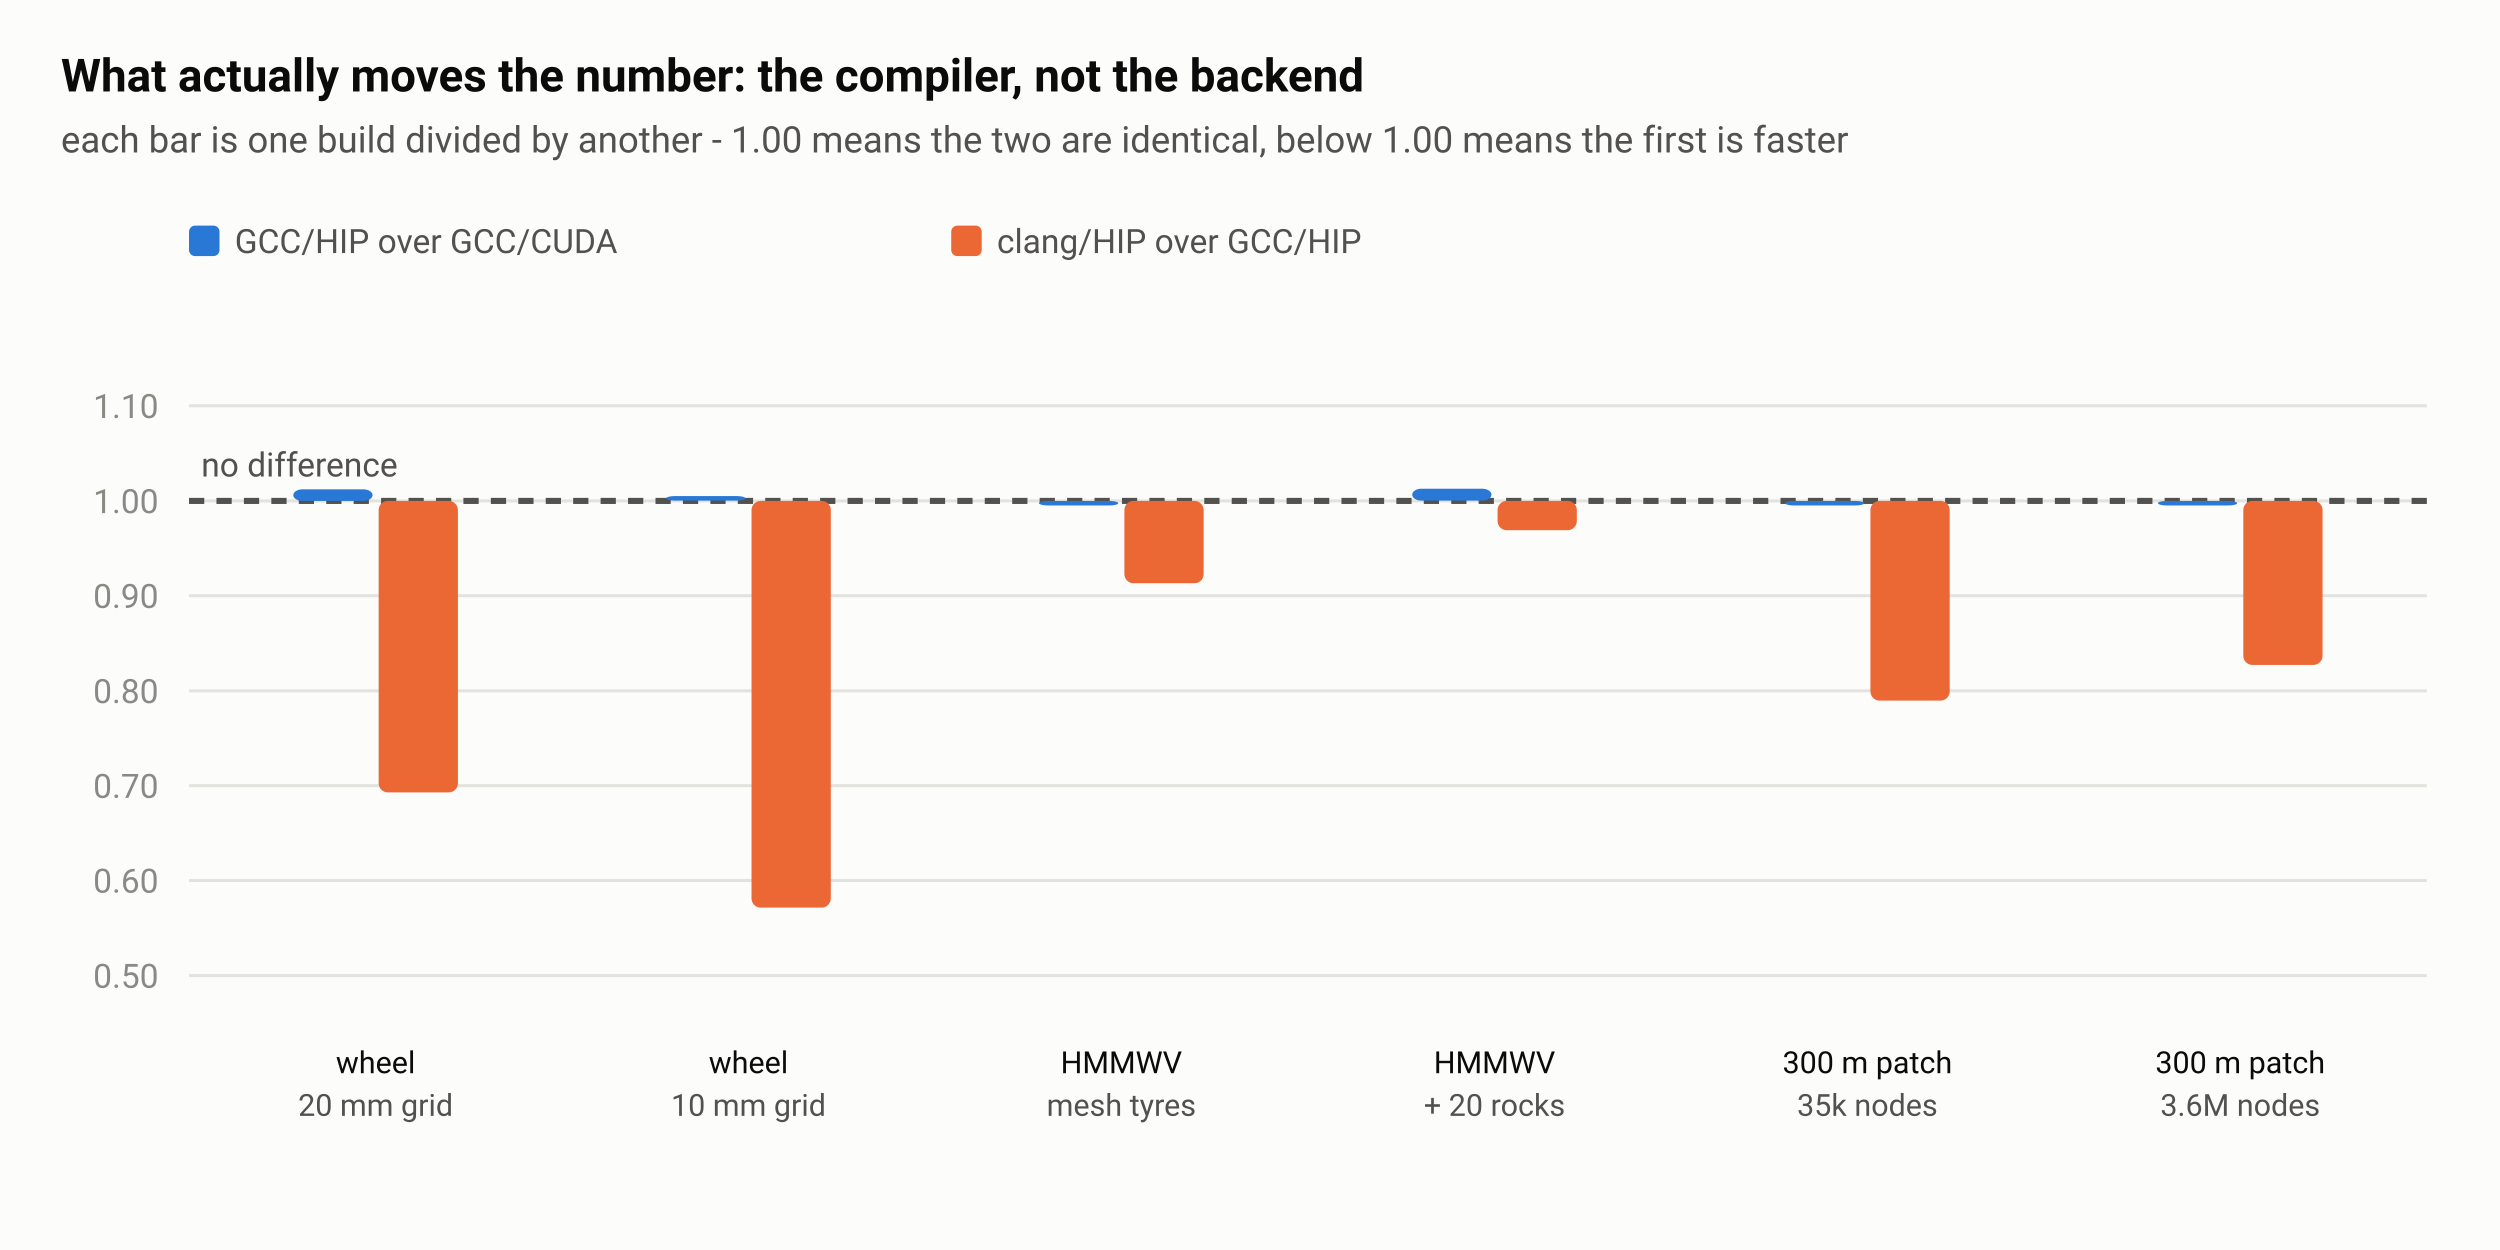
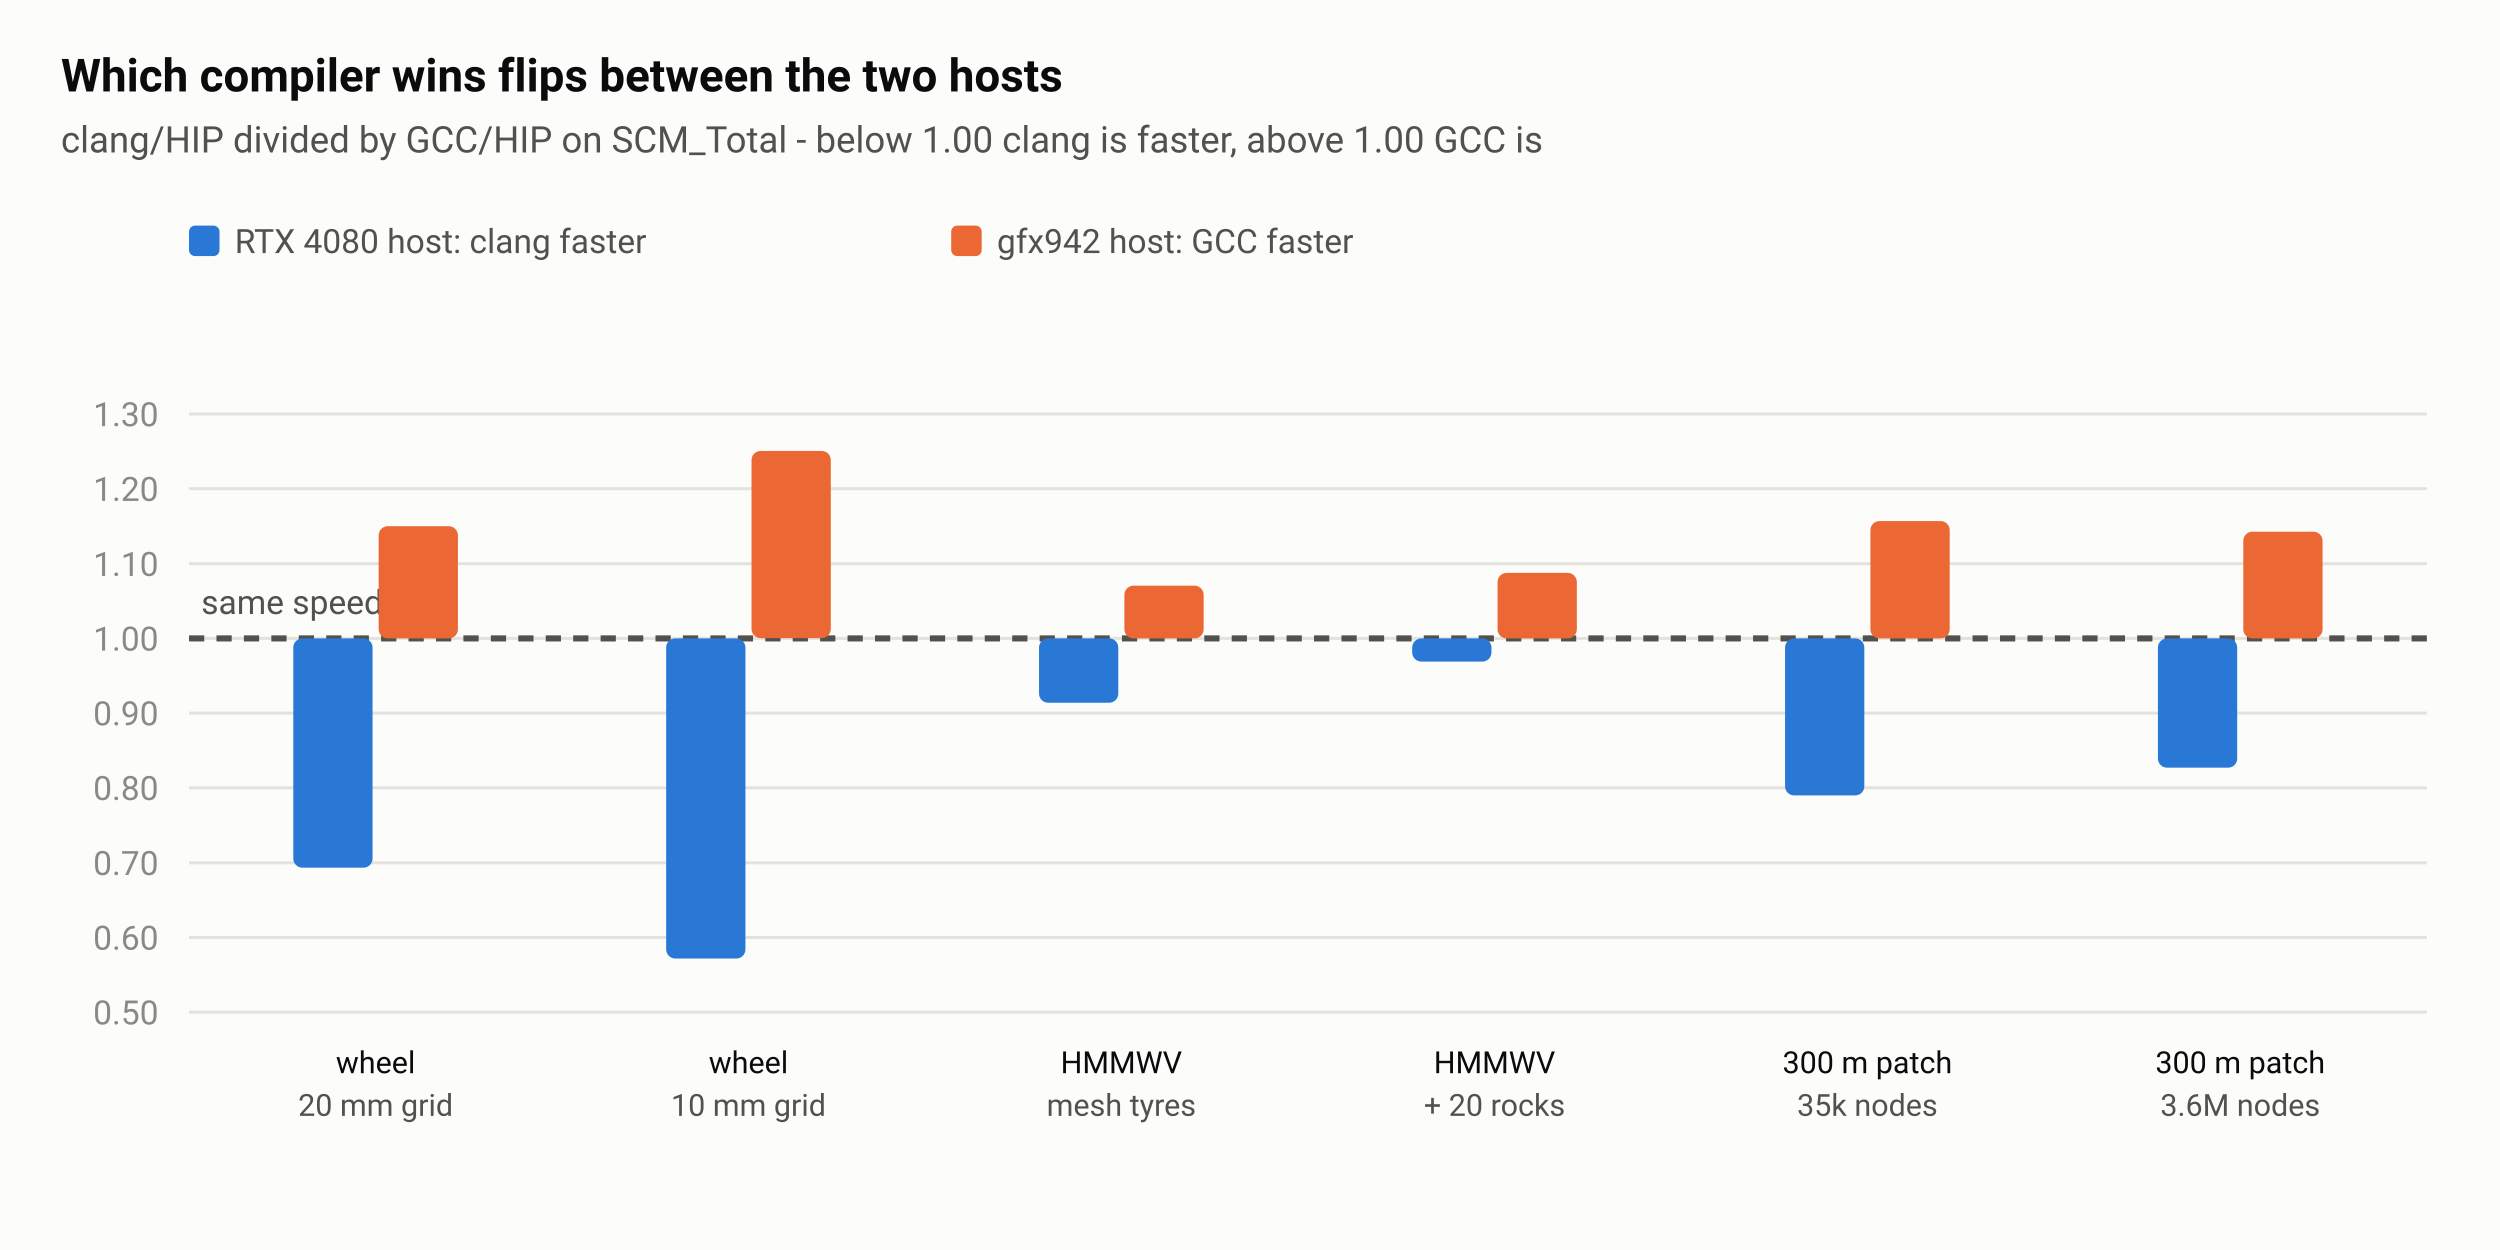
<svg xmlns="http://www.w3.org/2000/svg" width="820" height="410" viewBox="0 0 820 410" role="img">
  <rect width="820" height="410" fill="#fcfcfb" />
-   <text x="20.0" y="30.0" font-family="system-ui,-apple-system,'Segoe UI',Roboto,sans-serif" font-size="15" font-weight="600" fill="#0b0b0b" text-anchor="start">What actually moves the number: the compiler, not the backend</text>
-   <text x="20.0" y="50.0" font-family="system-ui,-apple-system,'Segoe UI',Roboto,sans-serif" font-size="12" font-weight="400" fill="#52514e" text-anchor="start">each bar is one build divided by another - 1.00 means the two are identical, below 1.00 means the first is faster</text>
-   <line x1="62" y1="320.0" x2="796" y2="320.0" stroke="#e3e2dd" stroke-width="1" />
-   <text x="52.0" y="324.0" font-family="system-ui,-apple-system,'Segoe UI',Roboto,sans-serif" font-size="11" font-weight="400" fill="#8a8983" text-anchor="end">0.50</text>
-   <line x1="62" y1="288.8" x2="796" y2="288.8" stroke="#e3e2dd" stroke-width="1" />
-   <text x="52.0" y="292.8" font-family="system-ui,-apple-system,'Segoe UI',Roboto,sans-serif" font-size="11" font-weight="400" fill="#8a8983" text-anchor="end">0.60</text>
-   <line x1="62" y1="257.7" x2="796" y2="257.7" stroke="#e3e2dd" stroke-width="1" />
-   <text x="52.0" y="261.7" font-family="system-ui,-apple-system,'Segoe UI',Roboto,sans-serif" font-size="11" font-weight="400" fill="#8a8983" text-anchor="end">0.70</text>
-   <line x1="62" y1="226.6" x2="796" y2="226.6" stroke="#e3e2dd" stroke-width="1" />
-   <text x="52.0" y="230.6" font-family="system-ui,-apple-system,'Segoe UI',Roboto,sans-serif" font-size="11" font-weight="400" fill="#8a8983" text-anchor="end">0.80</text>
-   <line x1="62" y1="195.4" x2="796" y2="195.4" stroke="#e3e2dd" stroke-width="1" />
-   <text x="52.0" y="199.4" font-family="system-ui,-apple-system,'Segoe UI',Roboto,sans-serif" font-size="11" font-weight="400" fill="#8a8983" text-anchor="end">0.90</text>
-   <line x1="62" y1="164.3" x2="796" y2="164.3" stroke="#e3e2dd" stroke-width="1" />
-   <text x="52.0" y="168.3" font-family="system-ui,-apple-system,'Segoe UI',Roboto,sans-serif" font-size="11" font-weight="400" fill="#8a8983" text-anchor="end">1.00</text>
-   <line x1="62" y1="133.1" x2="796" y2="133.1" stroke="#e3e2dd" stroke-width="1" />
-   <text x="52.0" y="137.1" font-family="system-ui,-apple-system,'Segoe UI',Roboto,sans-serif" font-size="11" font-weight="400" fill="#8a8983" text-anchor="end">1.10</text>
-   <line x1="62" y1="164.3" x2="796" y2="164.3" stroke="#52514e" stroke-width="2" stroke-dasharray="5 4" />
-   <text x="66.0" y="156.3" font-family="system-ui,-apple-system,'Segoe UI',Roboto,sans-serif" font-size="11" font-weight="400" fill="#52514e" text-anchor="start">no difference</text>
+   <text x="20.0" y="30.0" font-family="system-ui,-apple-system,'Segoe UI',Roboto,sans-serif" font-size="15" font-weight="600" fill="#0b0b0b" text-anchor="start">Which compiler wins flips between the two hosts</text>
+   <text x="20.0" y="50.0" font-family="system-ui,-apple-system,'Segoe UI',Roboto,sans-serif" font-size="12" font-weight="400" fill="#52514e" text-anchor="start">clang/HIP divided by GCC/HIP on SCM_Total - below 1.00 clang is faster, above 1.00 GCC is</text>
+   <line x1="62" y1="332.0" x2="796" y2="332.0" stroke="#e3e2dd" stroke-width="1" />
+   <text x="52.0" y="336.0" font-family="system-ui,-apple-system,'Segoe UI',Roboto,sans-serif" font-size="11" font-weight="400" fill="#8a8983" text-anchor="end">0.50</text>
+   <line x1="62" y1="307.5" x2="796" y2="307.5" stroke="#e3e2dd" stroke-width="1" />
+   <text x="52.0" y="311.5" font-family="system-ui,-apple-system,'Segoe UI',Roboto,sans-serif" font-size="11" font-weight="400" fill="#8a8983" text-anchor="end">0.60</text>
+   <line x1="62" y1="283.0" x2="796" y2="283.0" stroke="#e3e2dd" stroke-width="1" />
+   <text x="52.0" y="287.0" font-family="system-ui,-apple-system,'Segoe UI',Roboto,sans-serif" font-size="11" font-weight="400" fill="#8a8983" text-anchor="end">0.70</text>
+   <line x1="62" y1="258.4" x2="796" y2="258.4" stroke="#e3e2dd" stroke-width="1" />
+   <text x="52.0" y="262.4" font-family="system-ui,-apple-system,'Segoe UI',Roboto,sans-serif" font-size="11" font-weight="400" fill="#8a8983" text-anchor="end">0.80</text>
+   <line x1="62" y1="233.9" x2="796" y2="233.9" stroke="#e3e2dd" stroke-width="1" />
+   <text x="52.0" y="237.9" font-family="system-ui,-apple-system,'Segoe UI',Roboto,sans-serif" font-size="11" font-weight="400" fill="#8a8983" text-anchor="end">0.90</text>
+   <line x1="62" y1="209.4" x2="796" y2="209.4" stroke="#e3e2dd" stroke-width="1" />
+   <text x="52.0" y="213.4" font-family="system-ui,-apple-system,'Segoe UI',Roboto,sans-serif" font-size="11" font-weight="400" fill="#8a8983" text-anchor="end">1.00</text>
+   <line x1="62" y1="184.9" x2="796" y2="184.9" stroke="#e3e2dd" stroke-width="1" />
+   <text x="52.0" y="188.9" font-family="system-ui,-apple-system,'Segoe UI',Roboto,sans-serif" font-size="11" font-weight="400" fill="#8a8983" text-anchor="end">1.10</text>
+   <line x1="62" y1="160.3" x2="796" y2="160.3" stroke="#e3e2dd" stroke-width="1" />
+   <text x="52.0" y="164.3" font-family="system-ui,-apple-system,'Segoe UI',Roboto,sans-serif" font-size="11" font-weight="400" fill="#8a8983" text-anchor="end">1.20</text>
+   <line x1="62" y1="135.8" x2="796" y2="135.8" stroke="#e3e2dd" stroke-width="1" />
+   <text x="52.0" y="139.8" font-family="system-ui,-apple-system,'Segoe UI',Roboto,sans-serif" font-size="11" font-weight="400" fill="#8a8983" text-anchor="end">1.30</text>
+   <line x1="62" y1="209.4" x2="796" y2="209.4" stroke="#52514e" stroke-width="2" stroke-dasharray="5 4" />
+   <text x="66.0" y="201.4" font-family="system-ui,-apple-system,'Segoe UI',Roboto,sans-serif" font-size="11" font-weight="400" fill="#52514e" text-anchor="start">same speed</text>
  <text x="123.2" y="352.0" font-family="system-ui,-apple-system,'Segoe UI',Roboto,sans-serif" font-size="10" font-weight="400" fill="#0b0b0b" text-anchor="middle">wheel</text>
  <text x="123.2" y="366.0" font-family="system-ui,-apple-system,'Segoe UI',Roboto,sans-serif" font-size="10" font-weight="400" fill="#52514e" text-anchor="middle">20 mm grid</text>
-   <rect x="96.2" y="160.5" width="26.0" height="3.8" rx="3" fill="#2a78d6" />
-   <rect x="124.2" y="164.3" width="26.0" height="95.6" rx="3" fill="#eb6834" />
+   <rect x="96.2" y="209.4" width="26.0" height="75.2" rx="3" fill="#2a78d6" />
+   <rect x="124.2" y="172.6" width="26.0" height="36.8" rx="3" fill="#eb6834" />
  <text x="245.5" y="352.0" font-family="system-ui,-apple-system,'Segoe UI',Roboto,sans-serif" font-size="10" font-weight="400" fill="#0b0b0b" text-anchor="middle">wheel</text>
  <text x="245.5" y="366.0" font-family="system-ui,-apple-system,'Segoe UI',Roboto,sans-serif" font-size="10" font-weight="400" fill="#52514e" text-anchor="middle">10 mm grid</text>
-   <rect x="218.5" y="162.7" width="26.0" height="1.5" rx="3" fill="#2a78d6" />
-   <rect x="246.5" y="164.3" width="26.0" height="133.4" rx="3" fill="#eb6834" />
+   <rect x="218.5" y="209.4" width="26.0" height="105.0" rx="3" fill="#2a78d6" />
+   <rect x="246.5" y="147.9" width="26.0" height="61.4" rx="3" fill="#eb6834" />
  <text x="367.8" y="352.0" font-family="system-ui,-apple-system,'Segoe UI',Roboto,sans-serif" font-size="10" font-weight="400" fill="#0b0b0b" text-anchor="middle">HMMWV</text>
  <text x="367.8" y="366.0" font-family="system-ui,-apple-system,'Segoe UI',Roboto,sans-serif" font-size="10" font-weight="400" fill="#52514e" text-anchor="middle">mesh tyres</text>
-   <rect x="340.8" y="164.3" width="26.0" height="1.5" rx="3" fill="#2a78d6" />
-   <rect x="368.8" y="164.3" width="26.0" height="27.0" rx="3" fill="#eb6834" />
+   <rect x="340.8" y="209.4" width="26.0" height="21.1" rx="3" fill="#2a78d6" />
+   <rect x="368.8" y="192.1" width="26.0" height="17.3" rx="3" fill="#eb6834" />
  <text x="490.2" y="352.0" font-family="system-ui,-apple-system,'Segoe UI',Roboto,sans-serif" font-size="10" font-weight="400" fill="#0b0b0b" text-anchor="middle">HMMWV</text>
  <text x="490.2" y="366.0" font-family="system-ui,-apple-system,'Segoe UI',Roboto,sans-serif" font-size="10" font-weight="400" fill="#52514e" text-anchor="middle">+ 20 rocks</text>
-   <rect x="463.2" y="160.3" width="26.0" height="3.9" rx="3" fill="#2a78d6" />
-   <rect x="491.2" y="164.3" width="26.0" height="9.6" rx="3" fill="#eb6834" />
+   <rect x="463.2" y="209.4" width="26.0" height="7.6" rx="3" fill="#2a78d6" />
+   <rect x="491.2" y="187.9" width="26.0" height="21.5" rx="3" fill="#eb6834" />
  <text x="612.5" y="352.0" font-family="system-ui,-apple-system,'Segoe UI',Roboto,sans-serif" font-size="10" font-weight="400" fill="#0b0b0b" text-anchor="middle">300 m patch</text>
  <text x="612.5" y="366.0" font-family="system-ui,-apple-system,'Segoe UI',Roboto,sans-serif" font-size="10" font-weight="400" fill="#52514e" text-anchor="middle">35k nodes</text>
-   <rect x="585.5" y="164.3" width="26.0" height="1.5" rx="3" fill="#2a78d6" />
-   <rect x="613.5" y="164.3" width="26.0" height="65.5" rx="3" fill="#eb6834" />
+   <rect x="585.5" y="209.4" width="26.0" height="51.5" rx="3" fill="#2a78d6" />
+   <rect x="613.5" y="170.9" width="26.0" height="38.5" rx="3" fill="#eb6834" />
  <text x="734.8" y="352.0" font-family="system-ui,-apple-system,'Segoe UI',Roboto,sans-serif" font-size="10" font-weight="400" fill="#0b0b0b" text-anchor="middle">300 m patch</text>
  <text x="734.8" y="366.0" font-family="system-ui,-apple-system,'Segoe UI',Roboto,sans-serif" font-size="10" font-weight="400" fill="#52514e" text-anchor="middle">3.6M nodes</text>
-   <rect x="707.8" y="164.3" width="26.0" height="1.5" rx="3" fill="#2a78d6" />
-   <rect x="735.8" y="164.3" width="26.0" height="53.8" rx="3" fill="#eb6834" />
+   <rect x="707.8" y="209.4" width="26.0" height="42.4" rx="3" fill="#2a78d6" />
+   <rect x="735.8" y="174.4" width="26.0" height="35.0" rx="3" fill="#eb6834" />
  <rect x="62" y="74" width="10" height="10" rx="2" fill="#2a78d6" />
-   <text x="77.0" y="83.0" font-family="system-ui,-apple-system,'Segoe UI',Roboto,sans-serif" font-size="11" font-weight="400" fill="#52514e" text-anchor="start">GCC/HIP over GCC/CUDA</text>
+   <text x="77.0" y="83.0" font-family="system-ui,-apple-system,'Segoe UI',Roboto,sans-serif" font-size="11" font-weight="400" fill="#52514e" text-anchor="start">RTX 4080 host: clang faster</text>
  <rect x="312" y="74" width="10" height="10" rx="2" fill="#eb6834" />
-   <text x="327.0" y="83.0" font-family="system-ui,-apple-system,'Segoe UI',Roboto,sans-serif" font-size="11" font-weight="400" fill="#52514e" text-anchor="start">clang/HIP over GCC/HIP</text>
+   <text x="327.0" y="83.0" font-family="system-ui,-apple-system,'Segoe UI',Roboto,sans-serif" font-size="11" font-weight="400" fill="#52514e" text-anchor="start">gfx942 host: GCC faster</text>
</svg>
